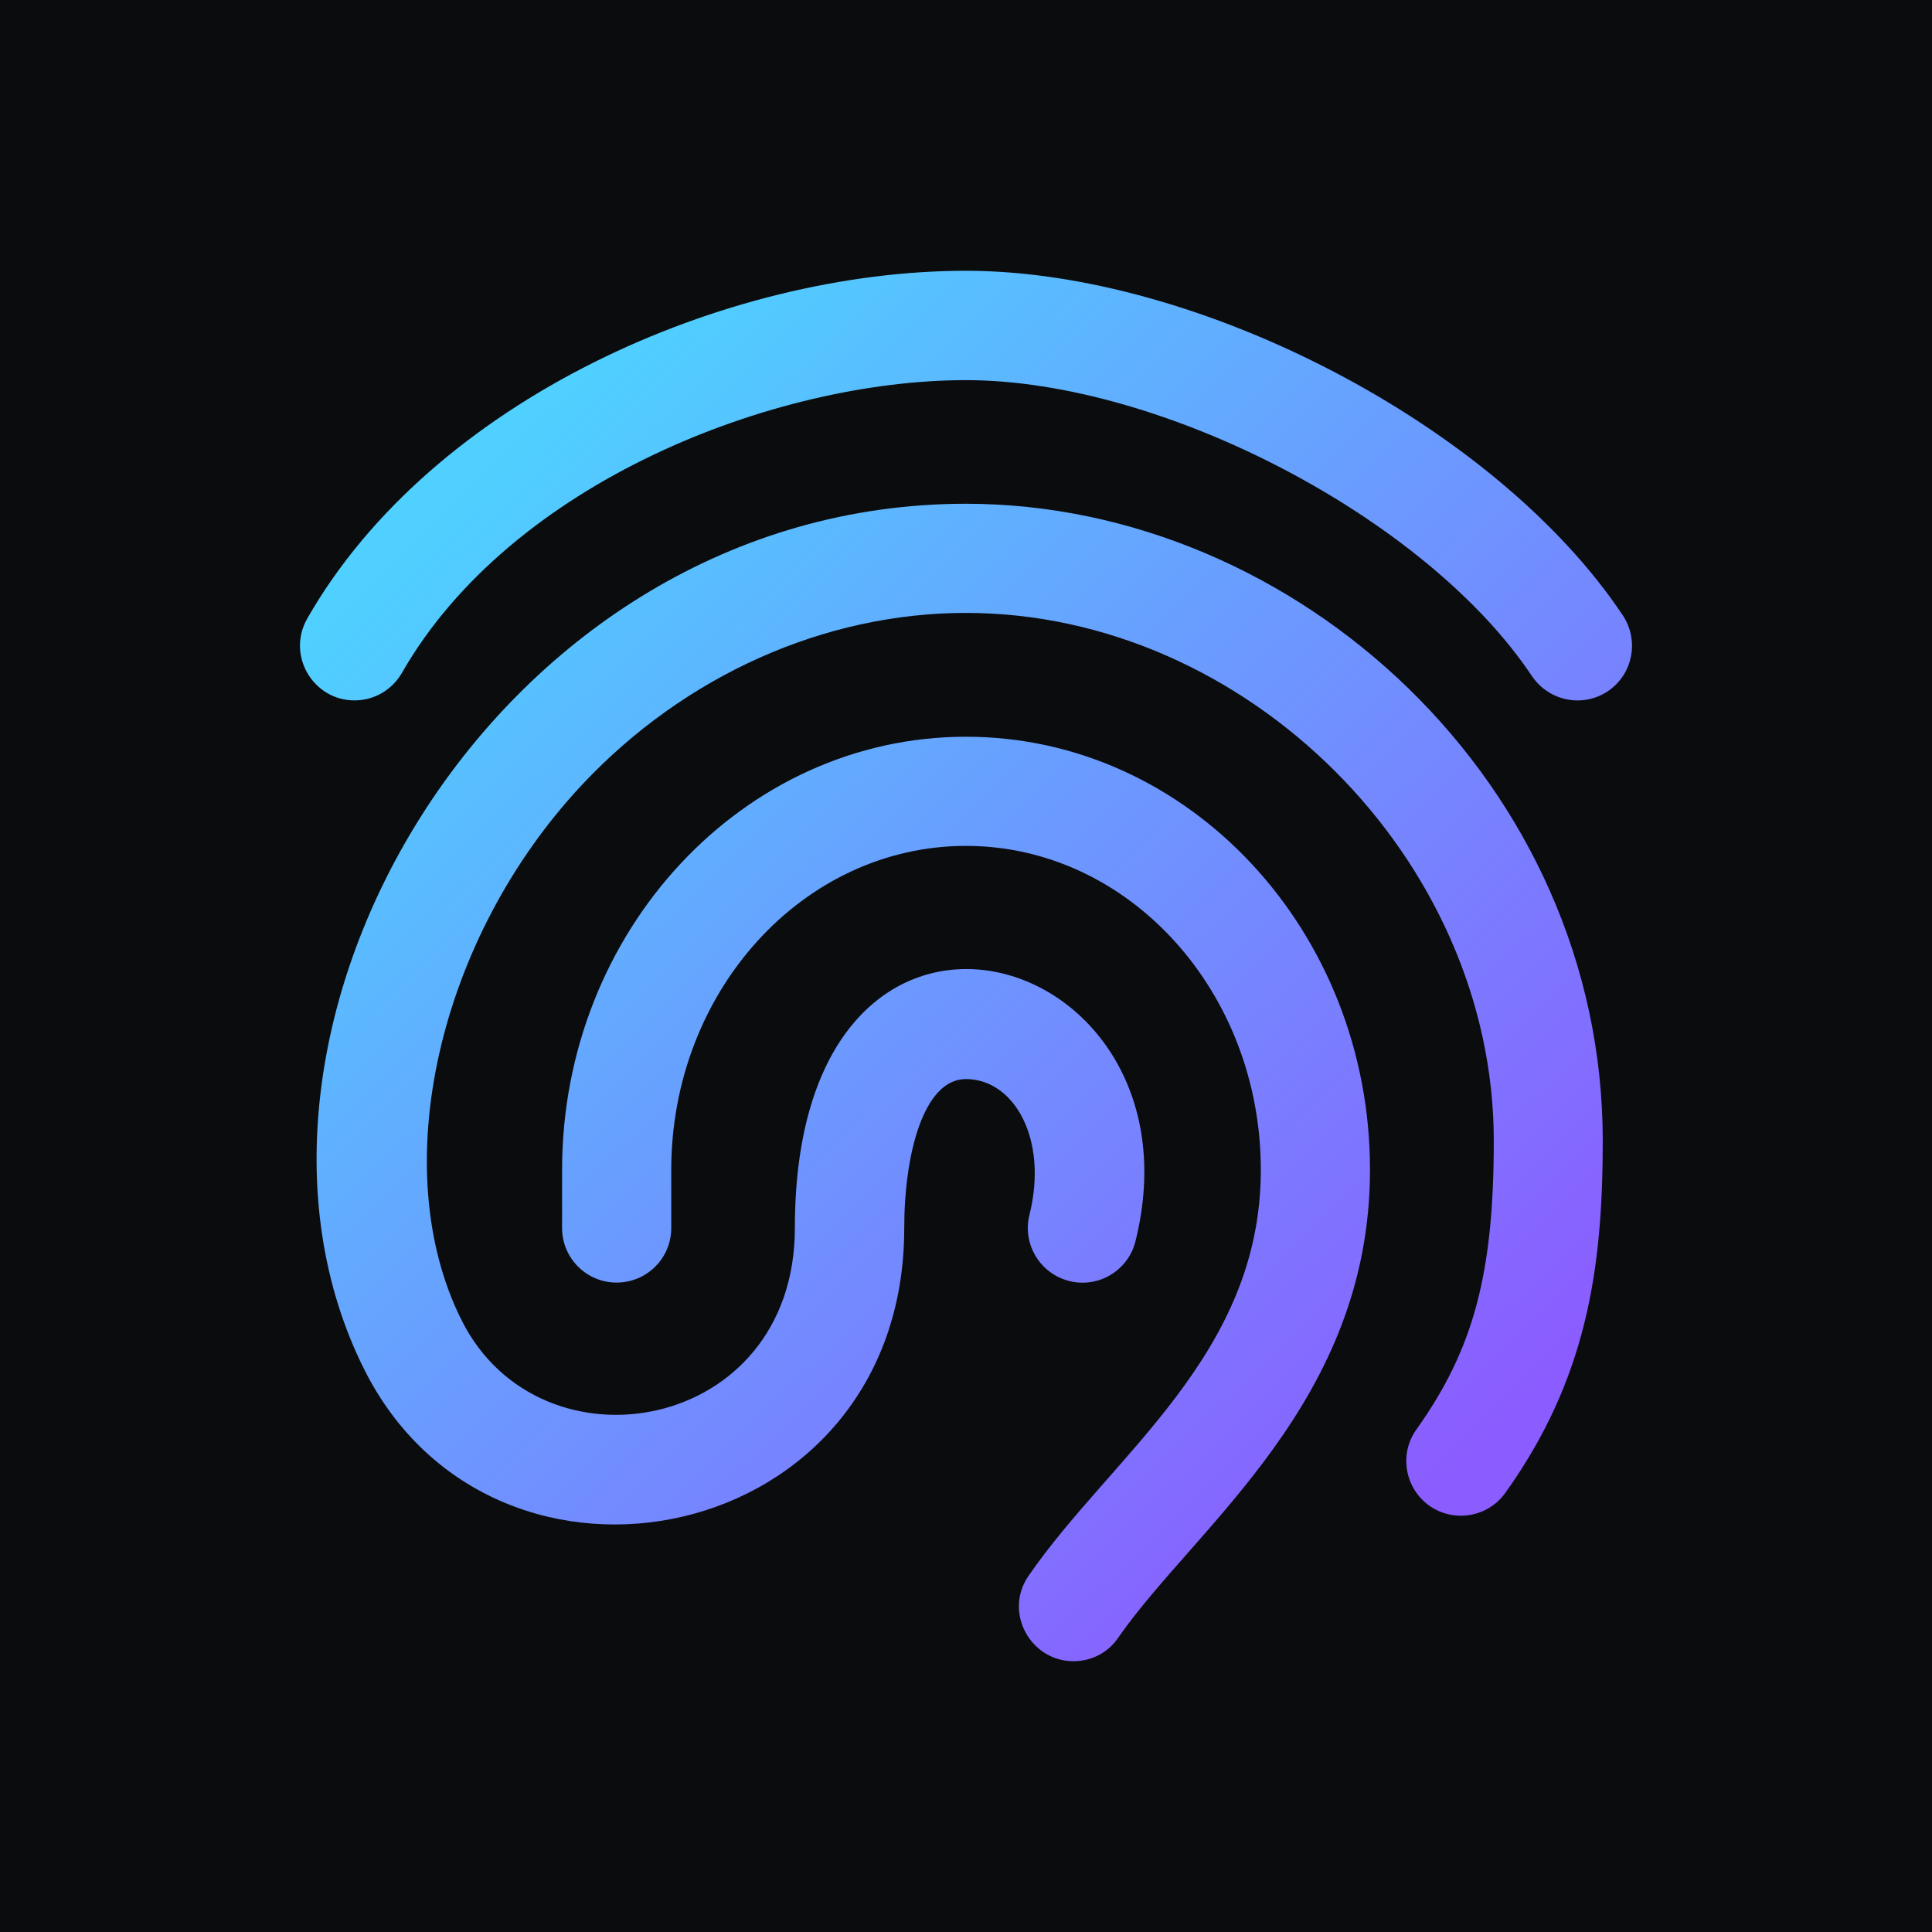
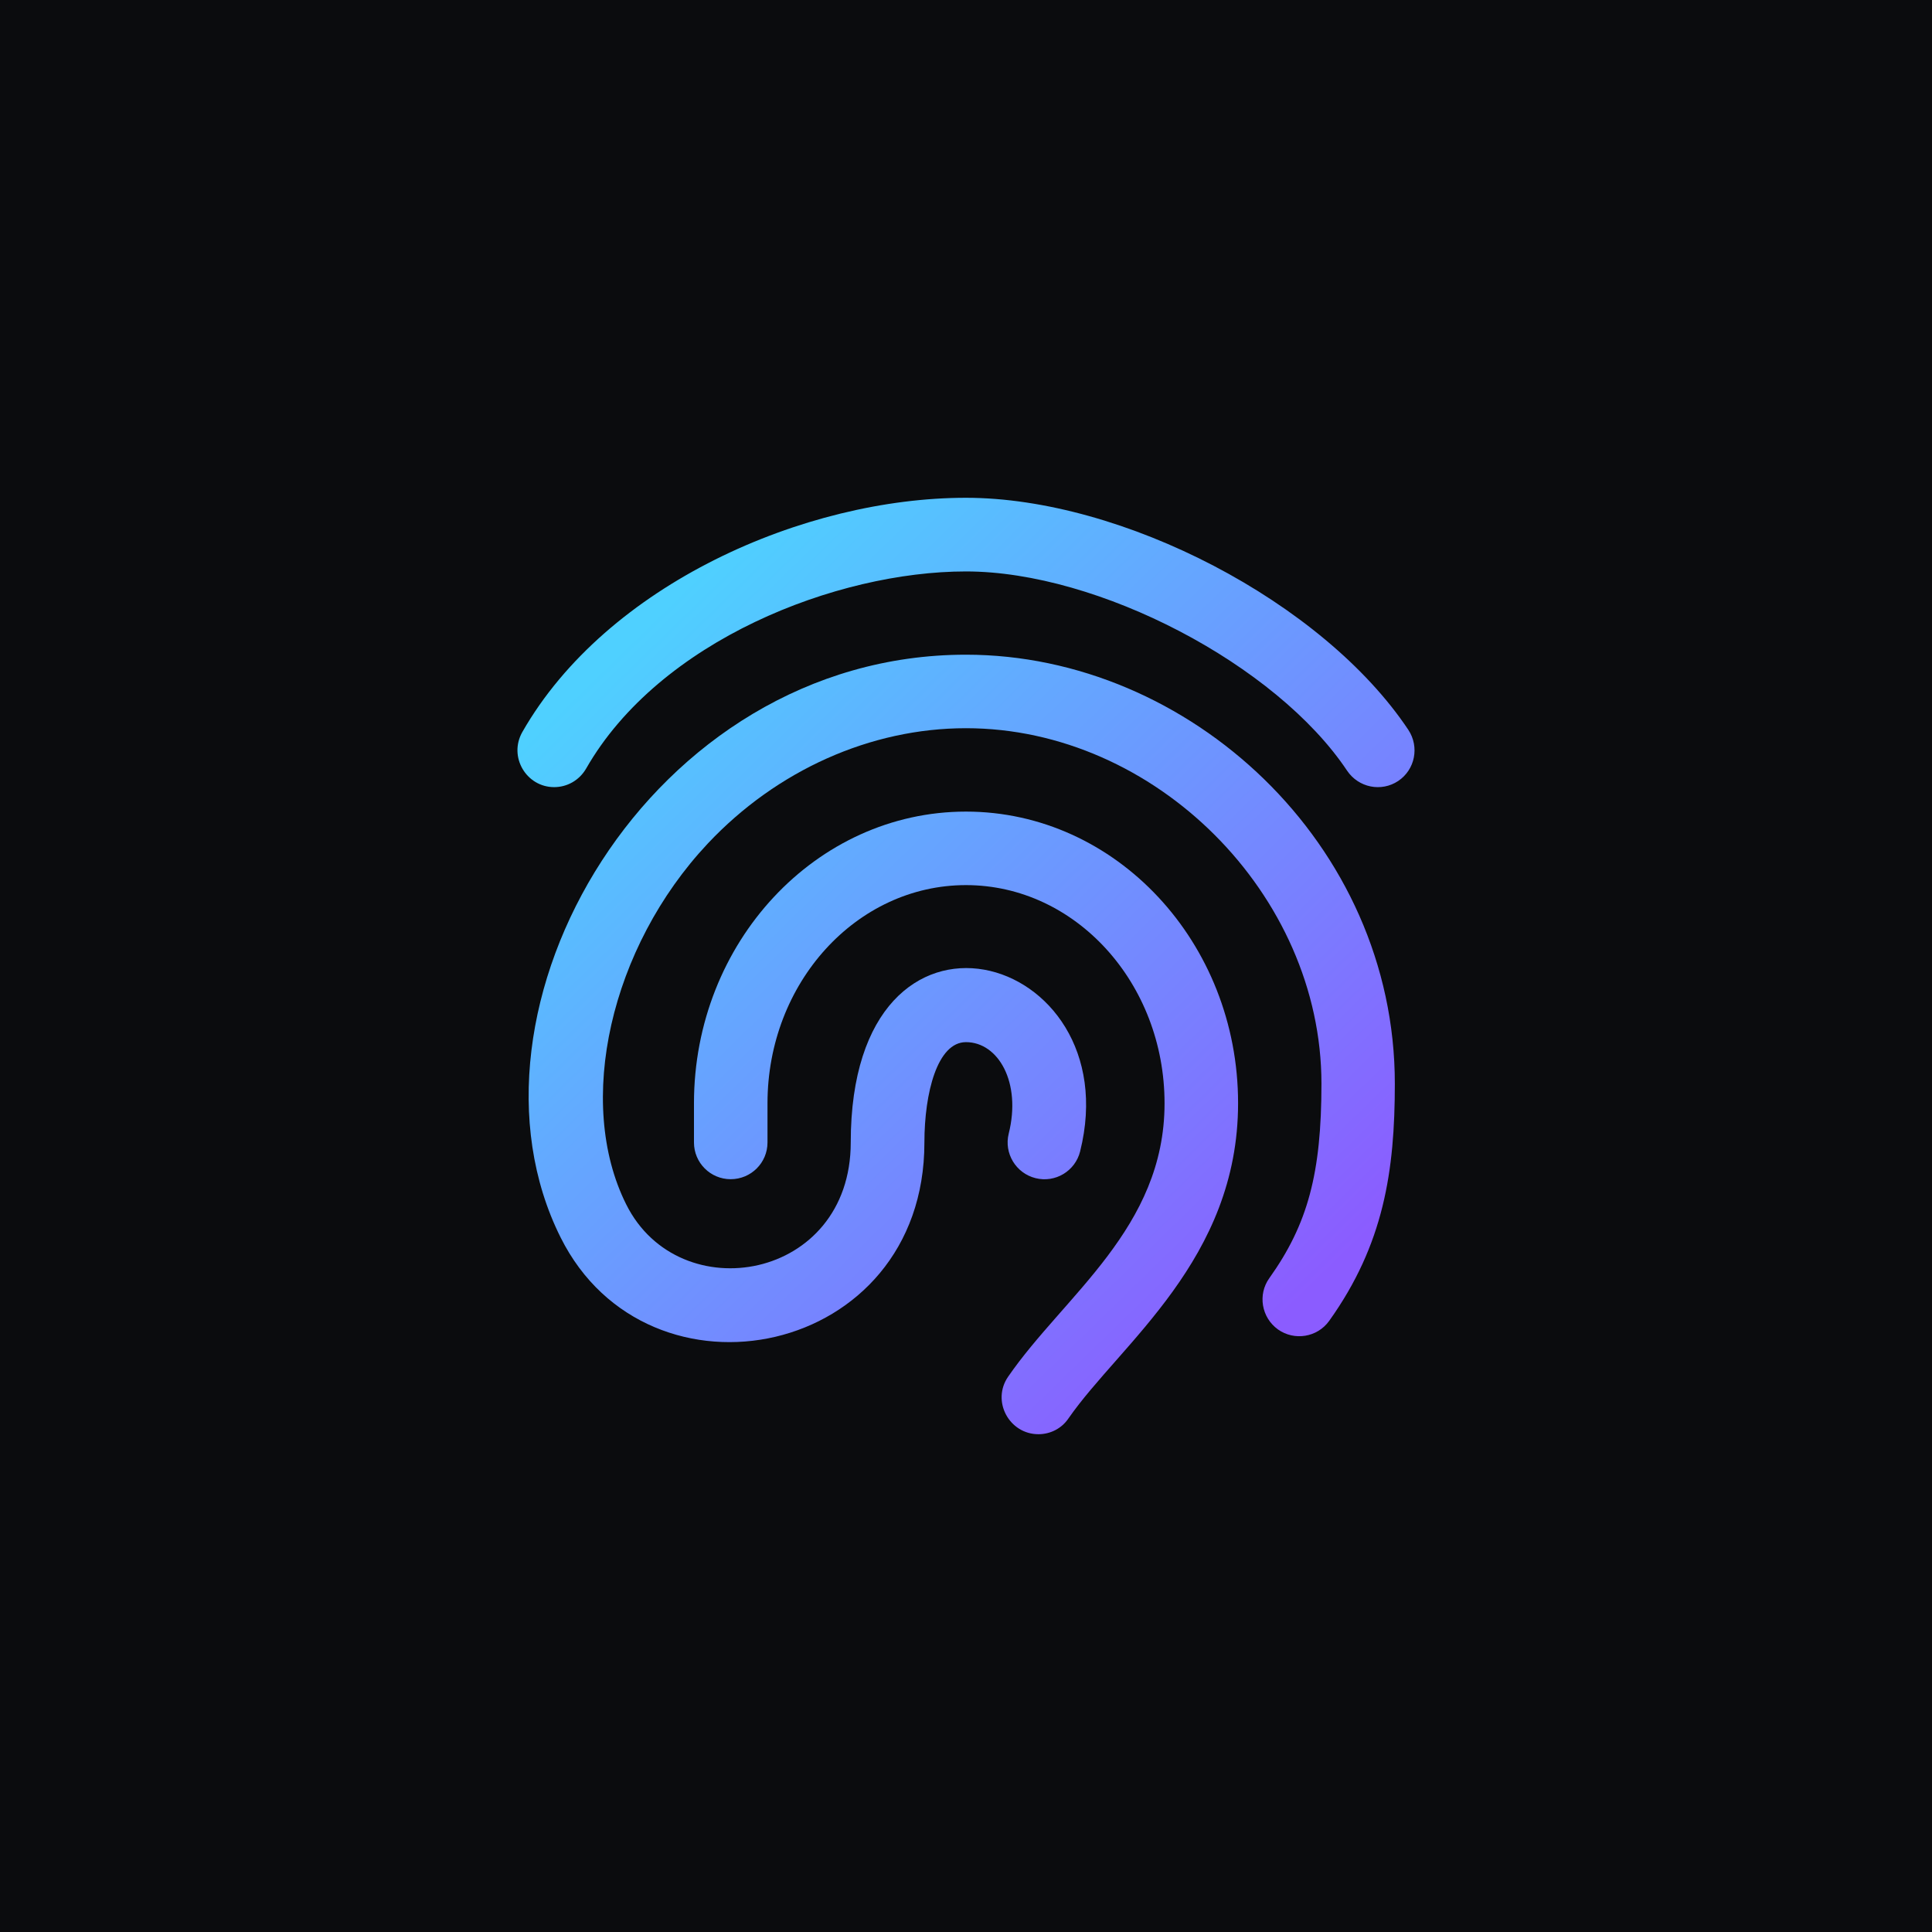
- <svg xmlns="http://www.w3.org/2000/svg" xmlns:xlink="http://www.w3.org/1999/xlink" width="512" height="512" viewBox="-16 -16 132 132">
-   <rect x="-16" y="-16" width="132" height="132" fill="#0B0C0E" />
+ <svg xmlns="http://www.w3.org/2000/svg" xmlns:xlink="http://www.w3.org/1999/xlink" width="512" height="512" viewBox="-48 -48 196 196">
+   <rect x="-48" y="-48" width="196" height="196" fill="#0B0C0E" />
  <linearGradient id="lg1">
    <stop offset=".184" stop-color="#4fd0ff" />
    <stop offset=".821" stop-color="#8b5cff" />
  </linearGradient>
  <linearGradient id="g1" gradientUnits="userSpaceOnUse" x1="8.809" x2="113.263" xlink:href="#lg1" y1="-14.596" y2="92.692" />
  <linearGradient id="g2" gradientUnits="userSpaceOnUse" x1="-7.511" x2="96.942" xlink:href="#lg1" y1="1.293" y2="108.581" />
  <linearGradient id="g3" gradientUnits="userSpaceOnUse" x1="-7.609" x2="96.844" xlink:href="#lg1" y1="1.389" y2="108.676" />
  <g>
    <path d="m94.88 26.05c-8.659-12.996-29.034-23.55-44.885-23.55-16.385 0-36.452 8.793-45.005 23.763-1.428 2.522.414 5.591 3.229 5.591 1.294 0 2.535-.667 3.242-1.881 7.432-12.996 25.404-20.001 38.534-20.001 13.436 0 31.489 9.447 38.667 20.214 1.161 1.721 3.469 2.188 5.19 1.041 1.708-1.147 2.162-3.456 1.027-5.177z" fill="url(#g1)" />
    <path d="m49.996 34.336c-15.211 0-27.593 13.276-27.593 29.594v3.976c0 2.055 1.668 3.723 3.723 3.723 2.068 0 3.736-1.668 3.736-3.723v-3.976c0-12.209 9.02-22.136 20.134-22.136s20.147 9.94 20.147 22.136c0 12.662-10.18 19.48-15.864 27.726-1.721 2.482.107 5.844 3.069 5.844 1.188 0 2.348-.56 3.055-1.614 5.284-7.605 17.199-16.105 17.199-31.969-0-16.305-12.382-29.581-27.606-29.581z" fill="url(#g2)" />
    <path d="m49.996 18.418c-32.169 0-52.65 36.065-41.122 59.121 8.913 17.853 36.906 12.222 36.906-9.62 0-5.07 1.321-10.194 4.216-10.194 3.269 0 5.644 4.07 4.336 9.287-.494 1.988.734 4.016 2.722 4.51 2.001.507 4.029-.721 4.523-2.709 5.07-20.294-23.27-28.58-23.27-.907 0 14.01-17.399 17.052-22.776 6.284-5.177-10.341-1.614-26.085 8.272-36.612 6.992-7.432 16.518-11.702 26.192-11.702 19.2 0 36.065 16.852 36.065 36.065 0 9.1-1.388 14.25-5.284 19.721-1.201 1.668-.801 4.003.867 5.204 1.668 1.188 4.003.814 5.204-.867 5.537-7.752 6.658-15.211 6.658-24.044.013-24.35-20.855-43.537-43.511-43.537z" fill="url(#g3)" />
  </g>
</svg>
